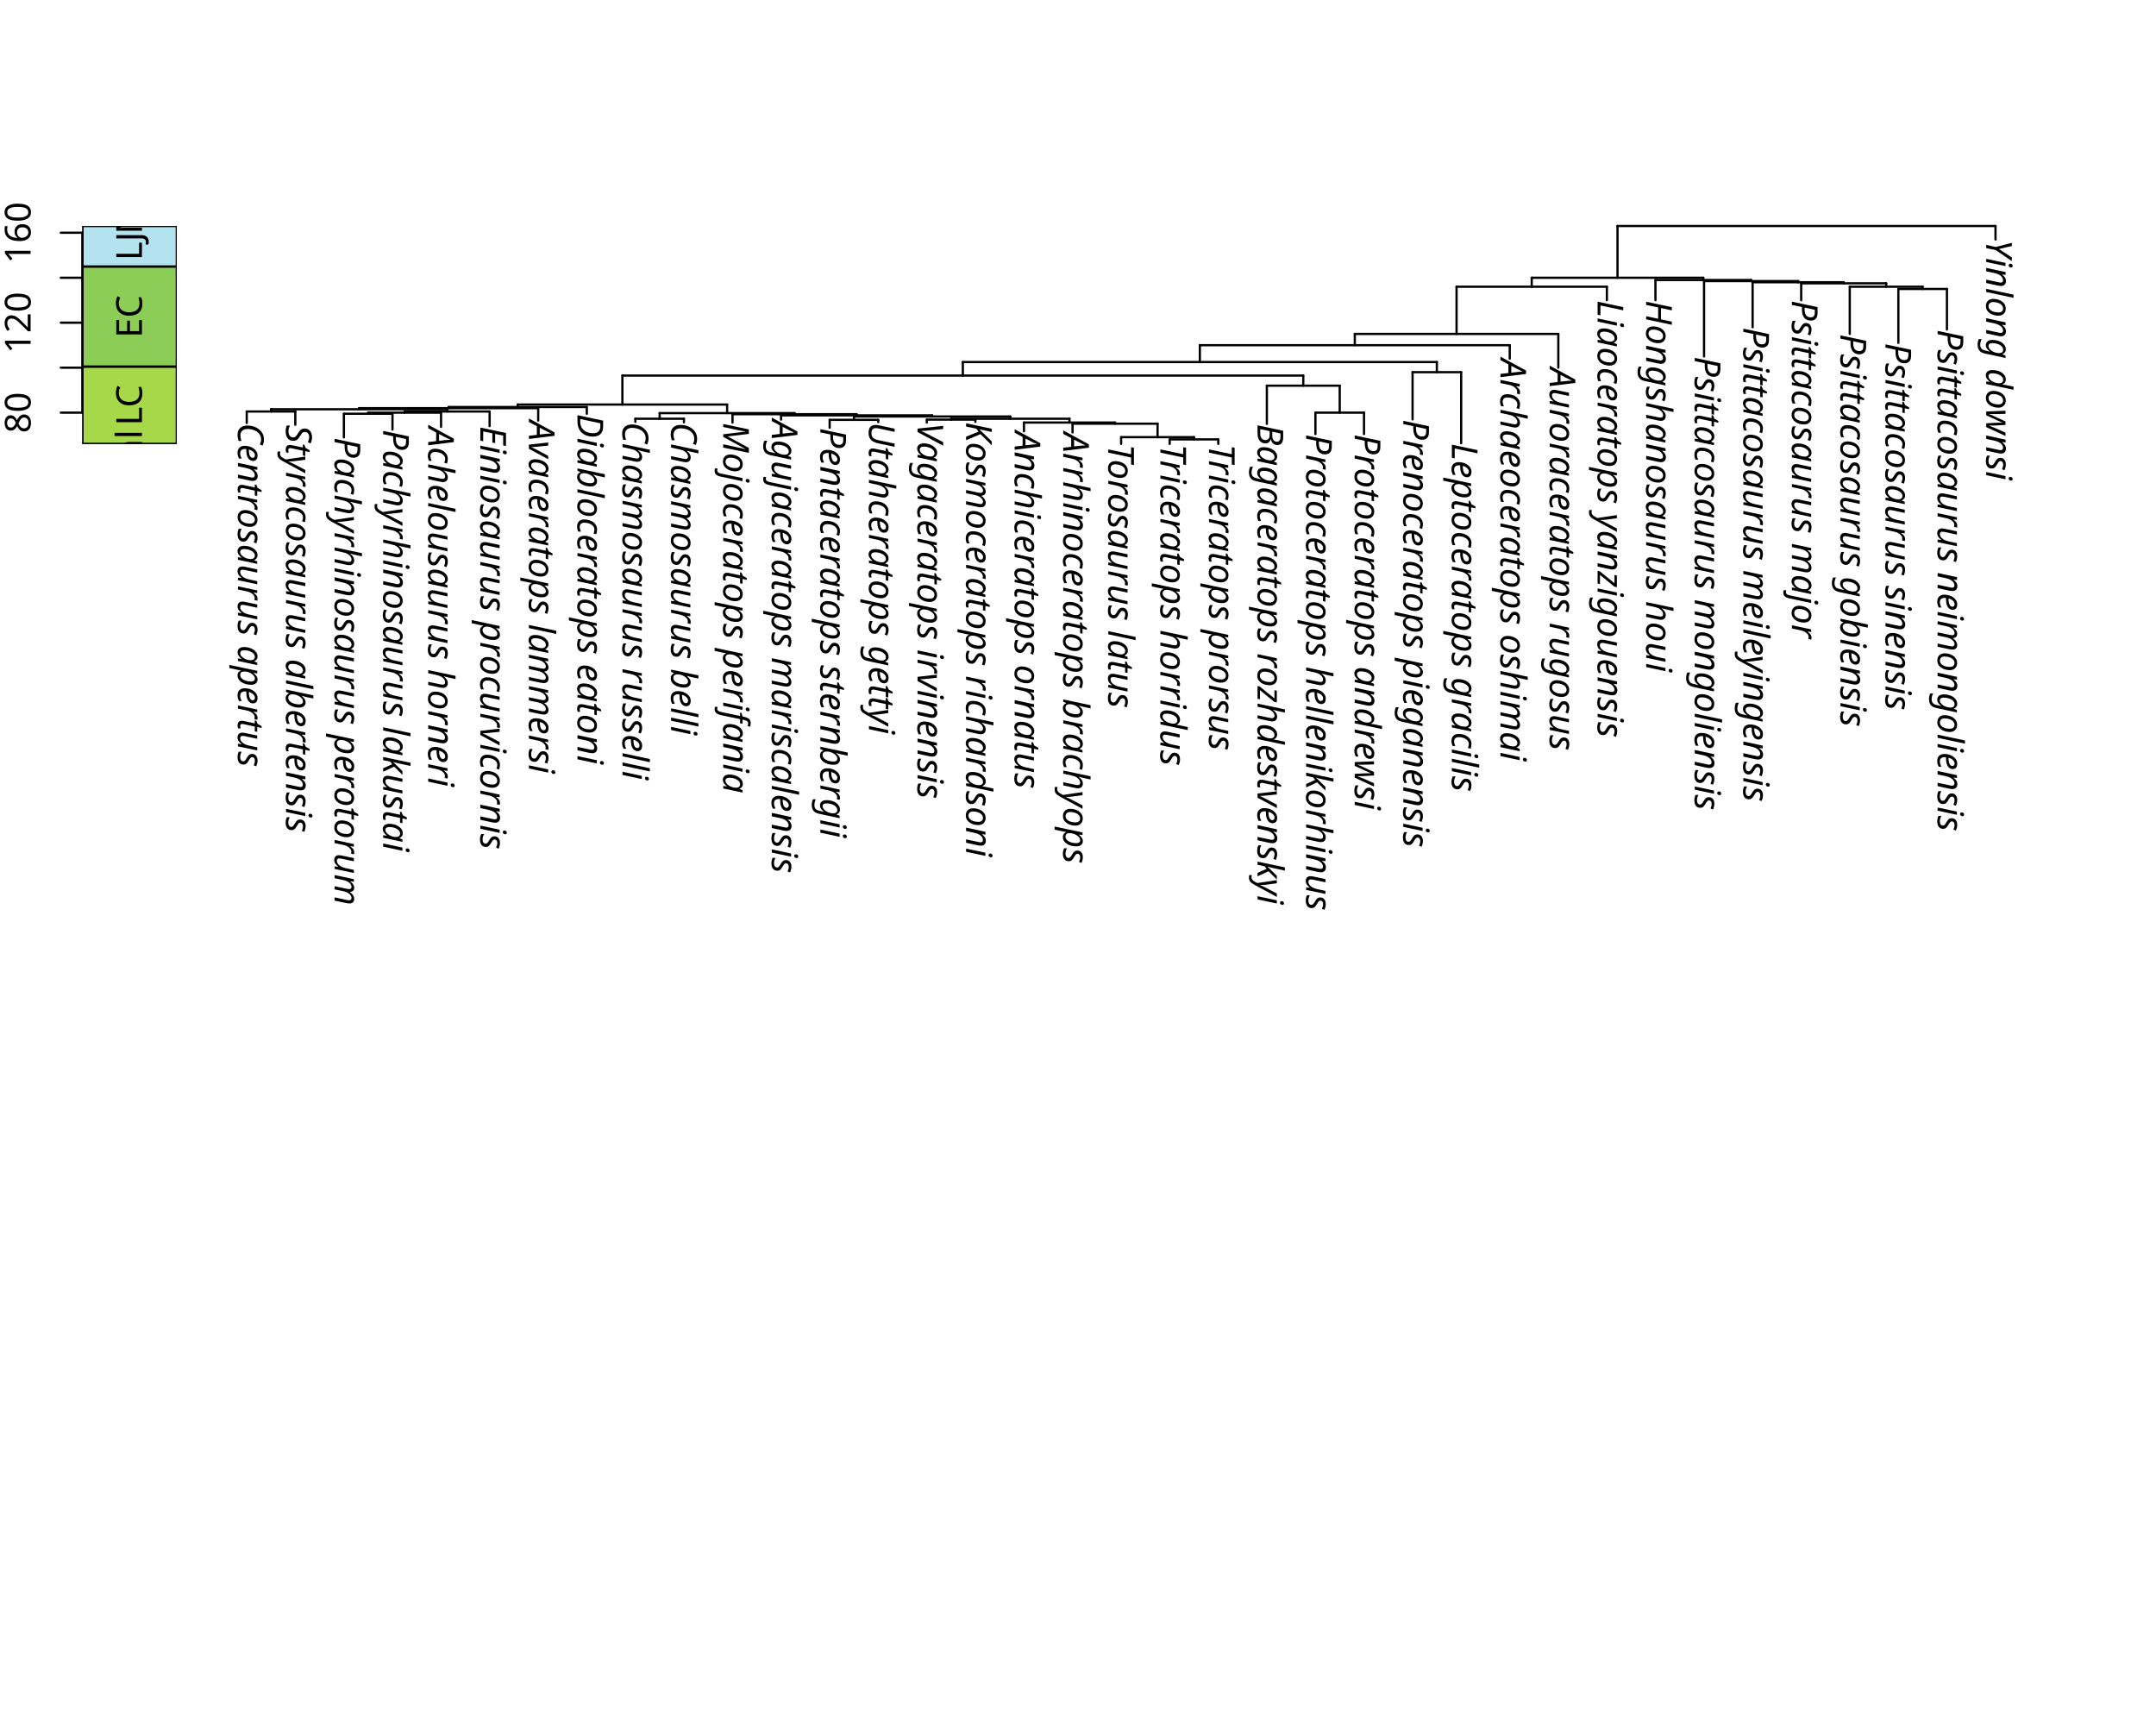
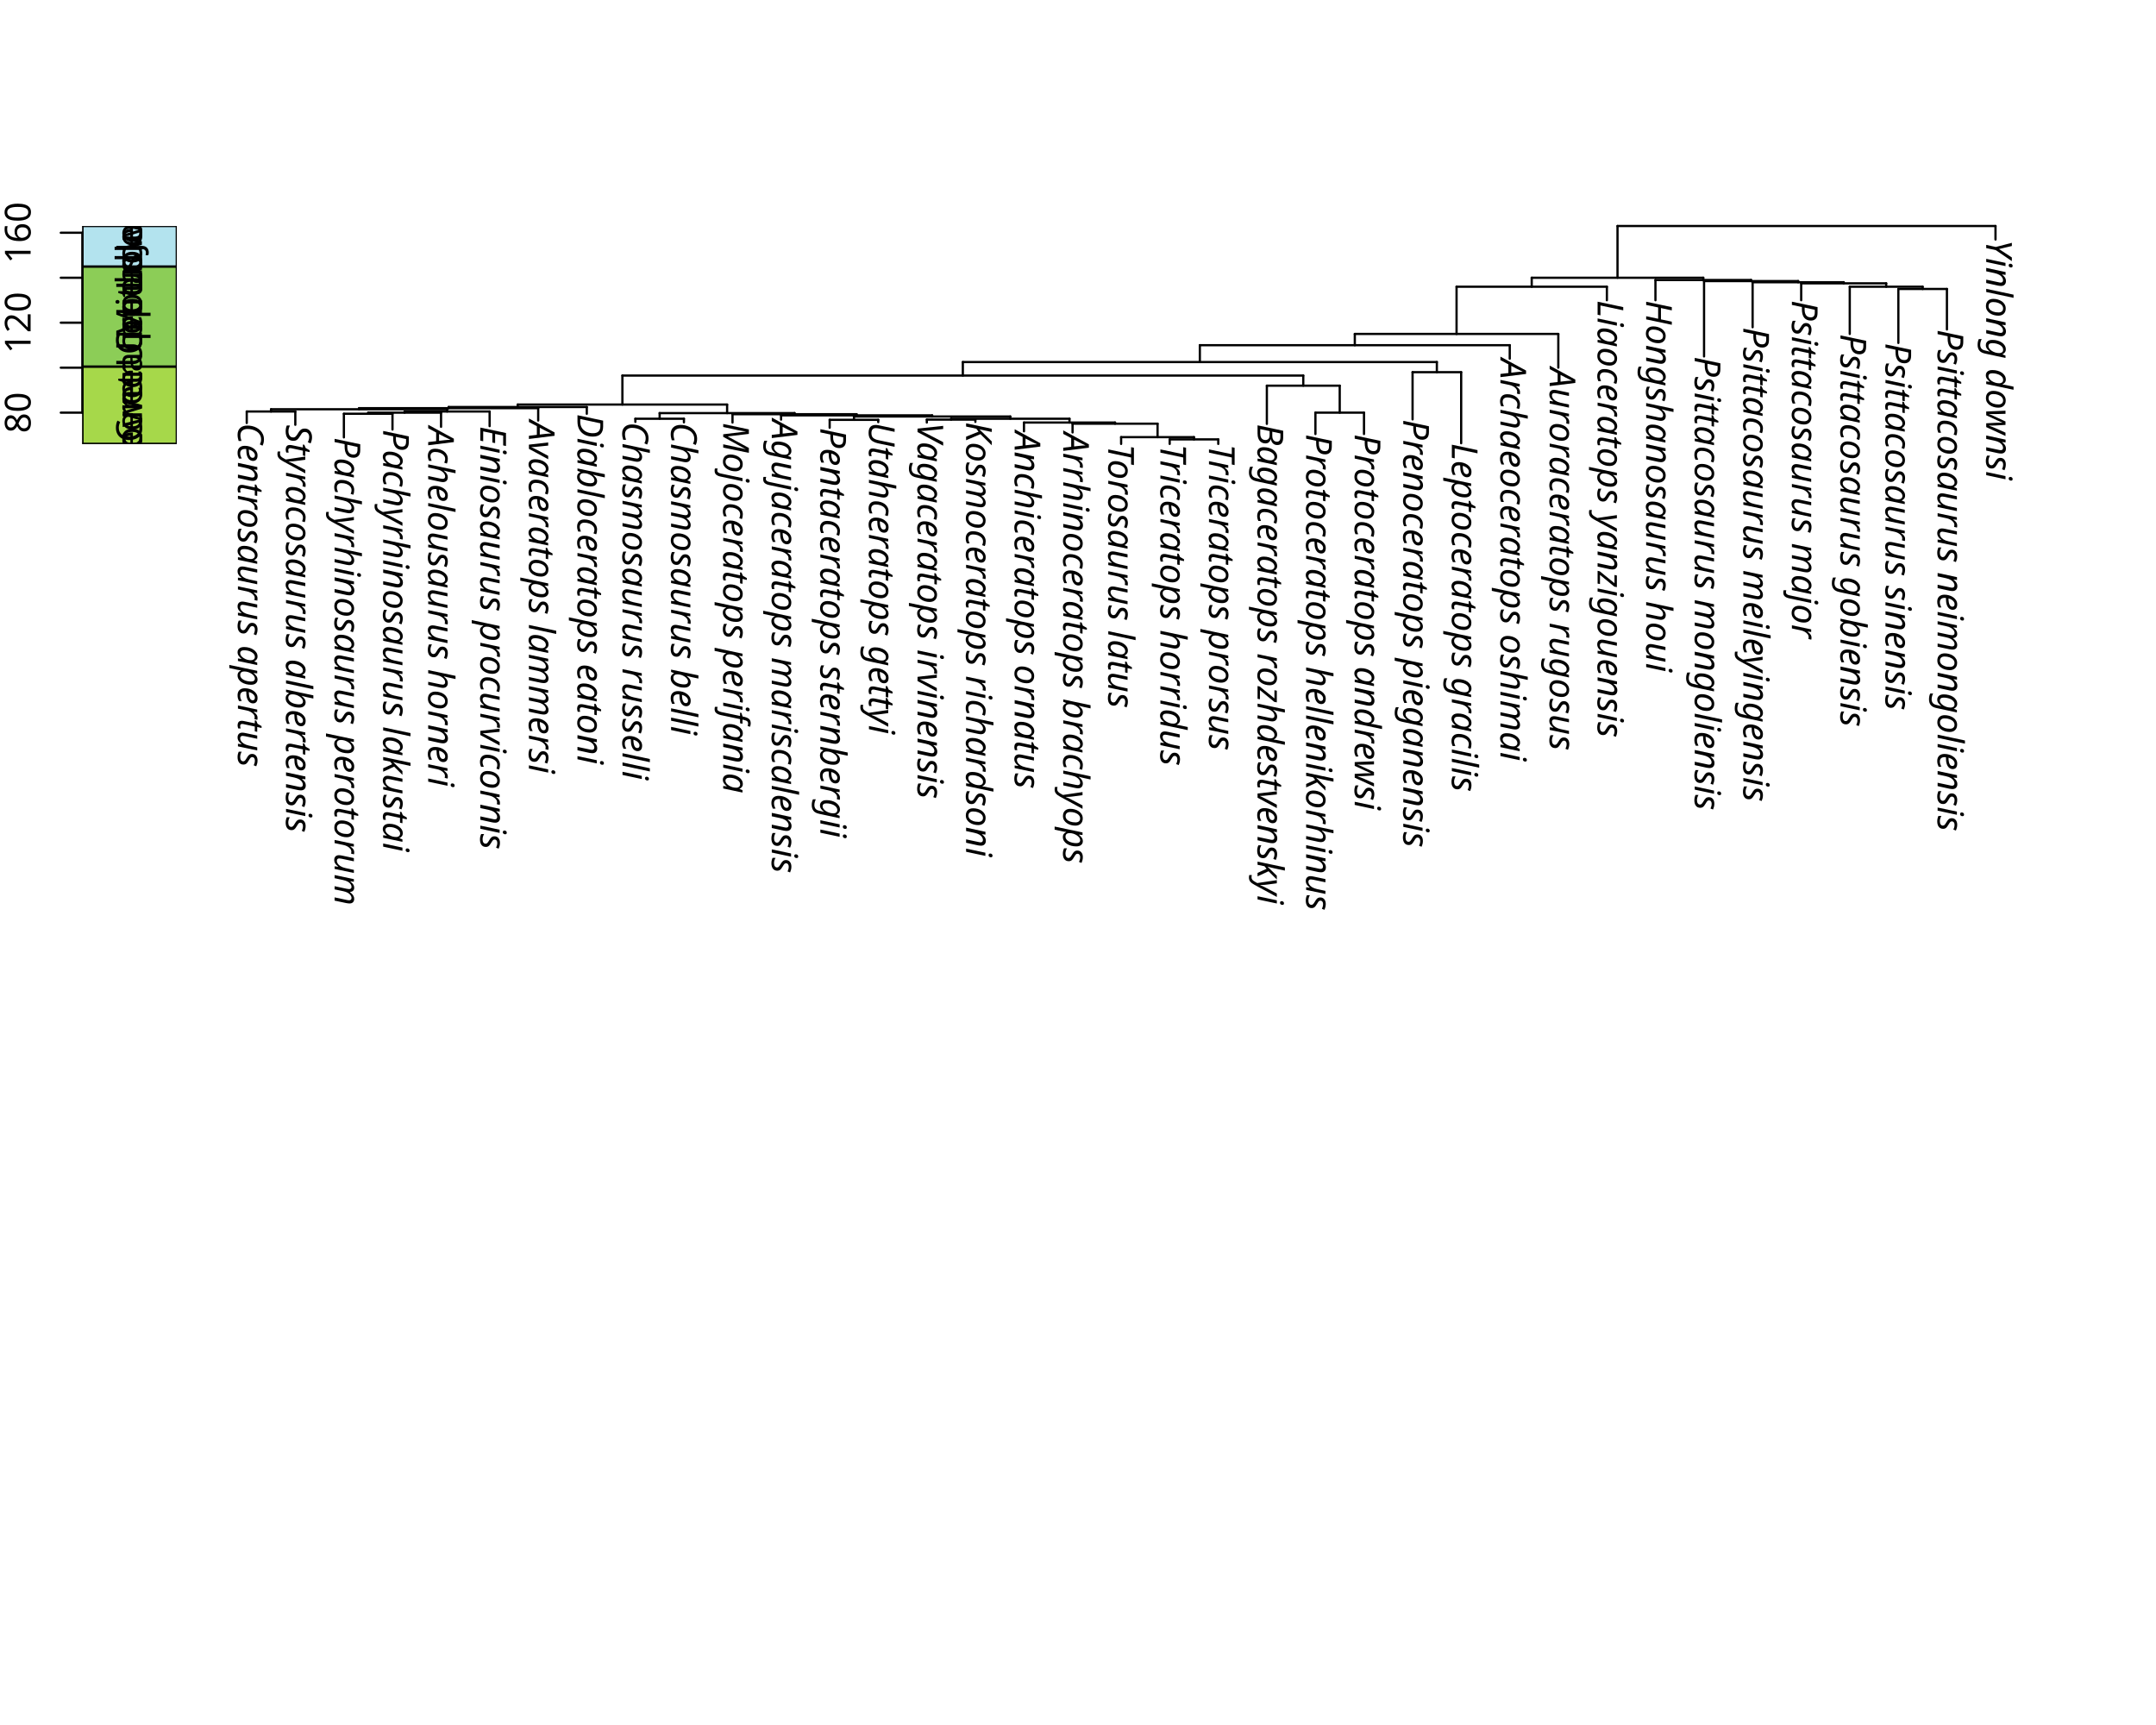
<svg xmlns="http://www.w3.org/2000/svg" class="svglite" data-engine-version="2.0" width="720.00pt" height="576.00pt" viewBox="0 0 720.00 576.00">
  <defs>
    <style type="text/css">
    .svglite line, .svglite polyline, .svglite polygon, .svglite path, .svglite rect, .svglite circle {
      fill: none;
      stroke: #000000;
      stroke-linecap: round;
      stroke-linejoin: round;
      stroke-miterlimit: 10.00;
    }
  </style>
  </defs>
  <rect width="100%" height="100%" style="stroke: none; fill: #FFFFFF;" />
  <defs>
    <clipPath id="cpMC4wMHw3MjAuMDB8MC4wMHw1NzYuMDA=">
      <rect x="0.00" y="0.00" width="720.00" height="576.00" />
    </clipPath>
  </defs>
  <g clip-path="url(#cpMC4wMHw3MjAuMDB8MC4wMHw1NzYuMDA=)">
</g>
  <defs>
    <clipPath id="cpNTkuMDR8Njg5Ljc2fDU5LjA0fDUwMi41Ng==">
      <rect x="59.04" y="59.04" width="630.72" height="443.52" />
    </clipPath>
  </defs>
  <g clip-path="url(#cpNTkuMDR8Njg5Ljc2fDU5LjA0fDUwMi41Ng==)">
    <line x1="540.17" y1="75.47" x2="540.17" y2="92.74" style="stroke-width: 0.75;" />
    <line x1="511.52" y1="92.74" x2="511.52" y2="95.74" style="stroke-width: 0.75;" />
    <line x1="486.42" y1="95.74" x2="486.42" y2="111.51" style="stroke-width: 0.75;" />
    <line x1="452.44" y1="111.51" x2="452.44" y2="115.26" style="stroke-width: 0.75;" />
    <line x1="400.69" y1="115.26" x2="400.69" y2="120.89" style="stroke-width: 0.75;" />
    <line x1="321.54" y1="120.89" x2="321.54" y2="125.40" style="stroke-width: 0.75;" />
    <line x1="207.85" y1="125.40" x2="207.85" y2="135.09" style="stroke-width: 0.75;" />
    <line x1="172.89" y1="135.09" x2="172.89" y2="135.91" style="stroke-width: 0.75;" />
    <line x1="149.82" y1="135.91" x2="149.82" y2="136.29" style="stroke-width: 0.75;" />
    <line x1="119.91" y1="136.29" x2="119.91" y2="136.66" style="stroke-width: 0.75;" />
    <line x1="90.51" y1="136.66" x2="90.51" y2="137.41" style="stroke-width: 0.75;" />
    <line x1="82.40" y1="137.41" x2="82.40" y2="141.24" style="stroke-width: 0.75;" />
    <line x1="98.62" y1="137.41" x2="98.62" y2="141.84" style="stroke-width: 0.75;" />
    <line x1="149.32" y1="136.66" x2="149.32" y2="137.41" style="stroke-width: 0.75;" />
    <line x1="135.12" y1="137.41" x2="135.12" y2="137.79" style="stroke-width: 0.75;" />
    <line x1="122.96" y1="137.79" x2="122.96" y2="138.16" style="stroke-width: 0.75;" />
    <line x1="114.84" y1="138.16" x2="114.84" y2="146.05" style="stroke-width: 0.75;" />
    <line x1="131.07" y1="138.16" x2="131.07" y2="143.42" style="stroke-width: 0.75;" />
    <line x1="147.29" y1="137.79" x2="147.29" y2="142.52" style="stroke-width: 0.75;" />
    <line x1="163.51" y1="137.41" x2="163.51" y2="142.29" style="stroke-width: 0.75;" />
    <line x1="179.73" y1="136.29" x2="179.73" y2="140.42" style="stroke-width: 0.75;" />
    <line x1="195.96" y1="135.91" x2="195.96" y2="138.16" style="stroke-width: 0.75;" />
    <line x1="242.82" y1="135.09" x2="242.82" y2="137.94" style="stroke-width: 0.75;" />
    <line x1="220.29" y1="137.94" x2="220.29" y2="139.82" style="stroke-width: 0.75;" />
    <line x1="212.18" y1="139.82" x2="212.18" y2="140.87" style="stroke-width: 0.75;" />
    <line x1="228.40" y1="139.82" x2="228.40" y2="141.02" style="stroke-width: 0.75;" />
    <line x1="265.34" y1="137.94" x2="265.34" y2="138.31" style="stroke-width: 0.75;" />
    <line x1="244.62" y1="138.31" x2="244.62" y2="141.09" style="stroke-width: 0.75;" />
    <line x1="286.06" y1="138.31" x2="286.06" y2="138.69" style="stroke-width: 0.75;" />
    <line x1="260.84" y1="138.69" x2="260.84" y2="140.12" style="stroke-width: 0.75;" />
    <line x1="311.29" y1="138.69" x2="311.29" y2="139.07" style="stroke-width: 0.75;" />
    <line x1="285.18" y1="139.07" x2="285.18" y2="140.19" style="stroke-width: 0.75;" />
    <line x1="277.07" y1="140.19" x2="277.07" y2="142.82" style="stroke-width: 0.75;" />
    <line x1="293.29" y1="140.19" x2="293.29" y2="140.94" style="stroke-width: 0.75;" />
    <line x1="337.39" y1="139.07" x2="337.39" y2="139.82" style="stroke-width: 0.75;" />
    <line x1="317.62" y1="139.82" x2="317.62" y2="140.12" style="stroke-width: 0.75;" />
    <line x1="309.51" y1="140.12" x2="309.51" y2="141.09" style="stroke-width: 0.75;" />
    <line x1="325.73" y1="140.12" x2="325.73" y2="140.87" style="stroke-width: 0.75;" />
    <line x1="357.16" y1="139.82" x2="357.16" y2="141.09" style="stroke-width: 0.75;" />
    <line x1="341.96" y1="141.09" x2="341.96" y2="144.02" style="stroke-width: 0.75;" />
    <line x1="372.37" y1="141.09" x2="372.37" y2="141.47" style="stroke-width: 0.75;" />
    <line x1="358.18" y1="141.47" x2="358.18" y2="144.40" style="stroke-width: 0.75;" />
    <line x1="386.57" y1="141.47" x2="386.57" y2="145.97" style="stroke-width: 0.75;" />
    <line x1="374.40" y1="145.97" x2="374.40" y2="148.23" style="stroke-width: 0.75;" />
    <line x1="398.73" y1="145.97" x2="398.73" y2="146.72" style="stroke-width: 0.75;" />
    <line x1="390.62" y1="146.72" x2="390.62" y2="148.23" style="stroke-width: 0.75;" />
    <line x1="406.84" y1="146.72" x2="406.84" y2="148.23" style="stroke-width: 0.75;" />
    <line x1="435.23" y1="125.40" x2="435.23" y2="128.78" style="stroke-width: 0.75;" />
    <line x1="423.07" y1="128.78" x2="423.07" y2="141.54" style="stroke-width: 0.75;" />
    <line x1="447.40" y1="128.78" x2="447.40" y2="137.79" style="stroke-width: 0.75;" />
    <line x1="439.29" y1="137.79" x2="439.29" y2="144.92" style="stroke-width: 0.75;" />
    <line x1="455.51" y1="137.79" x2="455.51" y2="144.92" style="stroke-width: 0.75;" />
    <line x1="479.84" y1="120.89" x2="479.84" y2="124.27" style="stroke-width: 0.75;" />
    <line x1="471.73" y1="124.27" x2="471.73" y2="140.04" style="stroke-width: 0.75;" />
    <line x1="487.96" y1="124.27" x2="487.96" y2="148.00" style="stroke-width: 0.75;" />
    <line x1="504.18" y1="115.26" x2="504.18" y2="119.77" style="stroke-width: 0.75;" />
    <line x1="520.40" y1="111.51" x2="520.40" y2="122.77" style="stroke-width: 0.75;" />
    <line x1="536.62" y1="95.74" x2="536.62" y2="100.25" style="stroke-width: 0.75;" />
    <line x1="568.81" y1="92.74" x2="568.81" y2="93.49" style="stroke-width: 0.75;" />
    <line x1="552.84" y1="93.49" x2="552.84" y2="100.25" style="stroke-width: 0.75;" />
    <line x1="584.78" y1="93.49" x2="584.78" y2="93.86" style="stroke-width: 0.75;" />
    <line x1="569.07" y1="93.86" x2="569.07" y2="119.02" style="stroke-width: 0.75;" />
    <line x1="600.50" y1="93.86" x2="600.50" y2="94.24" style="stroke-width: 0.75;" />
    <line x1="585.29" y1="94.24" x2="585.29" y2="109.26" style="stroke-width: 0.75;" />
    <line x1="615.71" y1="94.24" x2="615.71" y2="94.61" style="stroke-width: 0.75;" />
    <line x1="601.51" y1="94.61" x2="601.51" y2="100.25" style="stroke-width: 0.75;" />
    <line x1="629.90" y1="94.61" x2="629.90" y2="95.74" style="stroke-width: 0.75;" />
    <line x1="617.73" y1="95.74" x2="617.73" y2="111.51" style="stroke-width: 0.75;" />
    <line x1="642.07" y1="95.74" x2="642.07" y2="96.49" style="stroke-width: 0.75;" />
    <line x1="633.96" y1="96.49" x2="633.96" y2="114.51" style="stroke-width: 0.75;" />
    <line x1="650.18" y1="96.49" x2="650.18" y2="110.01" style="stroke-width: 0.75;" />
    <line x1="666.40" y1="75.47" x2="666.40" y2="79.97" style="stroke-width: 0.75;" />
    <line x1="540.17" y1="75.47" x2="666.40" y2="75.47" style="stroke-width: 0.75;" />
    <line x1="511.52" y1="92.74" x2="568.81" y2="92.74" style="stroke-width: 0.75;" />
    <line x1="486.42" y1="95.74" x2="536.62" y2="95.74" style="stroke-width: 0.75;" />
    <line x1="452.44" y1="111.51" x2="520.40" y2="111.51" style="stroke-width: 0.75;" />
    <line x1="400.69" y1="115.26" x2="504.18" y2="115.26" style="stroke-width: 0.75;" />
    <line x1="321.54" y1="120.89" x2="479.84" y2="120.89" style="stroke-width: 0.75;" />
    <line x1="207.85" y1="125.40" x2="435.23" y2="125.40" style="stroke-width: 0.75;" />
    <line x1="172.89" y1="135.09" x2="242.82" y2="135.09" style="stroke-width: 0.75;" />
    <line x1="149.82" y1="135.91" x2="195.96" y2="135.91" style="stroke-width: 0.75;" />
    <line x1="119.91" y1="136.29" x2="179.73" y2="136.29" style="stroke-width: 0.75;" />
    <line x1="90.51" y1="136.66" x2="149.32" y2="136.66" style="stroke-width: 0.75;" />
    <line x1="82.40" y1="137.41" x2="98.62" y2="137.41" style="stroke-width: 0.75;" />
    <line x1="135.12" y1="137.41" x2="163.51" y2="137.41" style="stroke-width: 0.75;" />
    <line x1="122.96" y1="137.79" x2="147.29" y2="137.79" style="stroke-width: 0.75;" />
    <line x1="114.84" y1="138.16" x2="131.07" y2="138.16" style="stroke-width: 0.75;" />
    <line x1="220.29" y1="137.94" x2="265.34" y2="137.94" style="stroke-width: 0.75;" />
    <line x1="212.18" y1="139.82" x2="228.40" y2="139.82" style="stroke-width: 0.75;" />
    <line x1="244.62" y1="138.31" x2="286.06" y2="138.31" style="stroke-width: 0.75;" />
    <line x1="260.84" y1="138.69" x2="311.29" y2="138.69" style="stroke-width: 0.75;" />
    <line x1="285.18" y1="139.07" x2="337.39" y2="139.07" style="stroke-width: 0.75;" />
    <line x1="277.07" y1="140.19" x2="293.29" y2="140.19" style="stroke-width: 0.75;" />
    <line x1="317.62" y1="139.82" x2="357.16" y2="139.82" style="stroke-width: 0.75;" />
    <line x1="309.51" y1="140.12" x2="325.73" y2="140.12" style="stroke-width: 0.75;" />
    <line x1="341.96" y1="141.09" x2="372.37" y2="141.09" style="stroke-width: 0.75;" />
    <line x1="358.18" y1="141.47" x2="386.57" y2="141.47" style="stroke-width: 0.75;" />
    <line x1="374.40" y1="145.97" x2="398.73" y2="145.97" style="stroke-width: 0.75;" />
    <line x1="390.62" y1="146.72" x2="406.84" y2="146.72" style="stroke-width: 0.75;" />
    <line x1="423.07" y1="128.78" x2="447.40" y2="128.78" style="stroke-width: 0.75;" />
    <line x1="439.29" y1="137.79" x2="455.51" y2="137.79" style="stroke-width: 0.75;" />
    <line x1="471.73" y1="124.27" x2="487.96" y2="124.27" style="stroke-width: 0.75;" />
    <line x1="552.84" y1="93.49" x2="584.78" y2="93.49" style="stroke-width: 0.75;" />
    <line x1="569.07" y1="93.86" x2="600.50" y2="93.86" style="stroke-width: 0.75;" />
    <line x1="585.29" y1="94.24" x2="615.71" y2="94.24" style="stroke-width: 0.75;" />
    <line x1="601.51" y1="94.61" x2="629.90" y2="94.61" style="stroke-width: 0.75;" />
    <line x1="617.73" y1="95.74" x2="642.07" y2="95.74" style="stroke-width: 0.75;" />
    <line x1="633.96" y1="96.49" x2="650.18" y2="96.49" style="stroke-width: 0.75;" />
    <text transform="translate(79.46,141.24) rotate(-270)" style="font-size: 12.00px; font-style: italic; font-family: sans;" textLength="115.42px" lengthAdjust="spacingAndGlyphs">Centrosaurus apertus</text>
    <text transform="translate(95.52,141.84) rotate(-270)" style="font-size: 12.00px; font-style: italic; font-family: sans;" textLength="138.10px" lengthAdjust="spacingAndGlyphs">Styracosaurus albertensis</text>
    <text transform="translate(111.74,146.05) rotate(-270)" style="font-size: 12.00px; font-style: italic; font-family: sans;" textLength="154.11px" lengthAdjust="spacingAndGlyphs">Pachyrhinosaurus perotorum</text>
    <text transform="translate(127.96,143.42) rotate(-270)" style="font-size: 12.00px; font-style: italic; font-family: sans;" textLength="140.10px" lengthAdjust="spacingAndGlyphs">Pachyrhinosaurus lakustai</text>
    <text transform="translate(143.00,142.52) rotate(-270)" style="font-size: 12.00px; font-style: italic; font-family: sans;" textLength="120.09px" lengthAdjust="spacingAndGlyphs">Achelousaurus horneri</text>
    <text transform="translate(160.41,142.29) rotate(-270)" style="font-size: 12.00px; font-style: italic; font-family: sans;" textLength="140.75px" lengthAdjust="spacingAndGlyphs">Einiosaurus procurvicornis</text>
    <text transform="translate(176.63,140.42) rotate(-270)" style="font-size: 12.00px; font-style: italic; font-family: sans;" textLength="118.74px" lengthAdjust="spacingAndGlyphs">Avaceratops lammersi</text>
    <text transform="translate(192.85,138.16) rotate(-270)" style="font-size: 12.00px; font-style: italic; font-family: sans;" textLength="116.09px" lengthAdjust="spacingAndGlyphs">Diabloceratops eatoni</text>
    <text transform="translate(207.89,140.87) rotate(-270)" style="font-size: 12.00px; font-style: italic; font-family: sans;" textLength="121.41px" lengthAdjust="spacingAndGlyphs">Chasmosaurus russelli</text>
    <text transform="translate(224.11,141.02) rotate(-270)" style="font-size: 12.00px; font-style: italic; font-family: sans;" textLength="105.40px" lengthAdjust="spacingAndGlyphs">Chasmosaurus belli</text>
    <text transform="translate(241.52,141.09) rotate(-270)" style="font-size: 12.00px; font-style: italic; font-family: sans;" textLength="121.41px" lengthAdjust="spacingAndGlyphs">Mojoceratops perifania</text>
    <text transform="translate(257.74,140.12) rotate(-270)" style="font-size: 12.00px; font-style: italic; font-family: sans;" textLength="152.77px" lengthAdjust="spacingAndGlyphs">Agujaceratops mariscalensis</text>
    <text transform="translate(273.96,142.82) rotate(-270)" style="font-size: 12.00px; font-style: italic; font-family: sans;" textLength="136.76px" lengthAdjust="spacingAndGlyphs">Pentaceratops sternbergii</text>
    <text transform="translate(290.19,140.94) rotate(-270)" style="font-size: 12.00px; font-style: italic; font-family: sans;" textLength="103.41px" lengthAdjust="spacingAndGlyphs">Utahceratops gettyi</text>
    <text transform="translate(306.41,141.09) rotate(-270)" style="font-size: 12.00px; font-style: italic; font-family: sans;" textLength="127.43px" lengthAdjust="spacingAndGlyphs">Vagaceratops irvinensis</text>
    <text transform="translate(322.63,140.87) rotate(-270)" style="font-size: 12.00px; font-style: italic; font-family: sans;" textLength="145.43px" lengthAdjust="spacingAndGlyphs">Kosmoceratops richardsoni</text>
    <text transform="translate(338.85,144.02) rotate(-270)" style="font-size: 12.00px; font-style: italic; font-family: sans;" textLength="119.43px" lengthAdjust="spacingAndGlyphs">Anchiceratops ornatus</text>
    <text transform="translate(355.07,144.40) rotate(-270)" style="font-size: 12.00px; font-style: italic; font-family: sans;" textLength="143.44px" lengthAdjust="spacingAndGlyphs">Arrhinoceratops brachyops</text>
    <text transform="translate(370.11,148.23) rotate(-270)" style="font-size: 12.00px; font-style: italic; font-family: sans;" textLength="89.39px" lengthAdjust="spacingAndGlyphs">Torosaurus latus</text>
    <text transform="translate(387.52,148.23) rotate(-270)" style="font-size: 12.00px; font-style: italic; font-family: sans;" textLength="106.72px" lengthAdjust="spacingAndGlyphs">Triceratops horridus</text>
    <text transform="translate(403.74,148.23) rotate(-270)" style="font-size: 12.00px; font-style: italic; font-family: sans;" textLength="103.38px" lengthAdjust="spacingAndGlyphs">Triceratops prorsus</text>
    <text transform="translate(419.96,141.54) rotate(-270)" style="font-size: 12.00px; font-style: italic; font-family: sans;" textLength="163.47px" lengthAdjust="spacingAndGlyphs">Bagaceratops rozhdestvenskyi</text>
    <text transform="translate(436.19,144.92) rotate(-270)" style="font-size: 12.00px; font-style: italic; font-family: sans;" textLength="158.11px" lengthAdjust="spacingAndGlyphs">Protoceratops hellenikorhinus</text>
    <text transform="translate(452.41,144.92) rotate(-270)" style="font-size: 12.00px; font-style: italic; font-family: sans;" textLength="126.09px" lengthAdjust="spacingAndGlyphs">Protoceratops andrewsi</text>
    <text transform="translate(468.63,140.04) rotate(-270)" style="font-size: 12.00px; font-style: italic; font-family: sans;" textLength="145.45px" lengthAdjust="spacingAndGlyphs">Prenoceratops pieganensis</text>
    <text transform="translate(484.85,148.00) rotate(-270)" style="font-size: 12.00px; font-style: italic; font-family: sans;" textLength="116.75px" lengthAdjust="spacingAndGlyphs">Leptoceratops gracilis</text>
    <text transform="translate(501.07,119.77) rotate(-270)" style="font-size: 12.00px; font-style: italic; font-family: sans;" textLength="135.43px" lengthAdjust="spacingAndGlyphs">Archaeoceratops oshimai</text>
    <text transform="translate(517.52,122.77) rotate(-270)" style="font-size: 12.00px; font-style: italic; font-family: sans;" textLength="128.10px" lengthAdjust="spacingAndGlyphs">Auroraceratops rugosus</text>
    <text transform="translate(533.52,100.25) rotate(-270)" style="font-size: 12.00px; font-style: italic; font-family: sans;" textLength="148.13px" lengthAdjust="spacingAndGlyphs">Liaoceratops yanzigouensis</text>
    <text transform="translate(549.74,100.25) rotate(-270)" style="font-size: 12.00px; font-style: italic; font-family: sans;" textLength="123.44px" lengthAdjust="spacingAndGlyphs">Hongshanosaurus houi</text>
    <text transform="translate(565.96,119.02) rotate(-270)" style="font-size: 12.00px; font-style: italic; font-family: sans;" textLength="152.11px" lengthAdjust="spacingAndGlyphs">Psittacosaurus mongoliensis</text>
    <text transform="translate(582.19,109.26) rotate(-270)" style="font-size: 12.00px; font-style: italic; font-family: sans;" textLength="160.78px" lengthAdjust="spacingAndGlyphs">Psittacosaurus meileyingensis</text>
    <text transform="translate(598.41,100.25) rotate(-270)" style="font-size: 12.00px; font-style: italic; font-family: sans;" textLength="112.07px" lengthAdjust="spacingAndGlyphs">Psittacosaurus major</text>
    <text transform="translate(614.63,111.51) rotate(-270)" style="font-size: 12.00px; font-style: italic; font-family: sans;" textLength="132.77px" lengthAdjust="spacingAndGlyphs">Psittacosaurus gobiensis</text>
    <text transform="translate(629.66,114.51) rotate(-270)" style="font-size: 12.00px; font-style: italic; font-family: sans;" textLength="125.42px" lengthAdjust="spacingAndGlyphs">Psittacosaurus sinensis</text>
    <text transform="translate(647.07,110.01) rotate(-270)" style="font-size: 12.00px; font-style: italic; font-family: sans;" textLength="168.12px" lengthAdjust="spacingAndGlyphs">Psittacosaurus neimongoliensis</text>
    <text transform="translate(663.30,79.97) rotate(-270)" style="font-size: 12.00px; font-style: italic; font-family: sans;" textLength="80.73px" lengthAdjust="spacingAndGlyphs">Yinlong downsi</text>
  </g>
  <defs>
    <clipPath id="cpMjcuNTB8NTkuMDR8NzUuNDd8MTQ4LjIz">
      <rect x="27.50" y="75.47" width="31.54" height="72.76" />
    </clipPath>
  </defs>
  <g clip-path="url(#cpMjcuNTB8NTkuMDR8NzUuNDd8MTQ4LjIz)">
    <rect x="27.50" y="75.47" width="31.54" height="72.76" style="stroke-width: 0.75; stroke: none; fill: #E5E5E5;" />
    <line x1="59.04" y1="148.23" x2="59.04" y2="75.47" style="stroke-width: 0.75;" />
-     <rect x="27.50" y="197.85" width="31.54" height="0.009" style="stroke-width: 0.75; fill: #FEF2E0;" />
-     <rect x="27.50" y="195.92" width="31.54" height="1.93" style="stroke-width: 0.75; fill: #FFF2AE;" />
+     <rect x="27.50" y="197.85" width="31.54" height="0.009" style="stroke-width: 0.75; fill: #FEEBD2;" />
+     <rect x="27.50" y="195.92" width="31.54" height="1.93" style="stroke-width: 0.75; fill: #FFEFAF;" />
    <rect x="27.50" y="193.86" width="31.54" height="2.07" style="stroke-width: 0.75; fill: #FFFF99;" />
    <rect x="27.50" y="180.57" width="31.54" height="13.29" style="stroke-width: 0.75; fill: #FFFF00;" />
-     <rect x="27.50" y="172.40" width="31.54" height="8.16" style="stroke-width: 0.75; fill: #FDC07A;" />
+     <rect x="27.50" y="172.40" width="31.54" height="8.16" style="stroke-width: 0.75; fill: #FEC07A;" />
    <rect x="27.50" y="155.81" width="31.54" height="16.59" style="stroke-width: 0.75; fill: #FDB46C;" />
    <rect x="27.50" y="148.30" width="31.54" height="7.51" style="stroke-width: 0.75; fill: #FDA75F;" />
    <rect x="27.50" y="122.40" width="31.54" height="25.91" style="stroke-width: 0.75; fill: #A6D84A;" />
    <rect x="27.50" y="88.98" width="31.54" height="33.41" style="stroke-width: 0.75; fill: #8CCD57;" />
    <rect x="27.50" y="75.09" width="31.54" height="13.89" style="stroke-width: 0.75; fill: #B3E3EE;" />
    <rect x="27.50" y="67.13" width="31.54" height="7.96" style="stroke-width: 0.75; fill: #80CFD8;" />
    <rect x="27.50" y="46.71" width="31.54" height="20.42" style="stroke-width: 0.75; fill: #42AED0;" />
    <rect x="27.50" y="19.90" width="31.54" height="26.81" style="stroke-width: 0.75; fill: #BD8CC3;" />
    <rect x="27.50" y="12.24" width="31.54" height="7.66" style="stroke-width: 0.75; fill: #B168B1;" />
    <rect x="27.50" y="8.71" width="31.54" height="3.53" style="stroke-width: 0.75; fill: #983999;" />
-     <rect x="27.50" y="3.00" width="31.54" height="5.71" style="stroke-width: 0.75; fill: #FBA794;" />
-     <rect x="27.50" y="-7.14" width="31.54" height="10.14" style="stroke-width: 0.75; fill: #FB745C;" />
-     <rect x="27.50" y="-26.58" width="31.54" height="19.44" style="stroke-width: 0.75; fill: #EF5845;" />
-     <rect x="27.50" y="-44.82" width="31.54" height="18.25" style="stroke-width: 0.75; fill: #99C2B5;" />
-     <rect x="27.50" y="-71.63" width="31.54" height="26.81" style="stroke-width: 0.75; fill: #678F66;" />
+     <rect x="27.50" y="3.31" width="31.54" height="5.40" style="stroke-width: 0.75; fill: #FBA794;" />
+     <rect x="27.50" y="-7.09" width="31.54" height="10.40" style="stroke-width: 0.75; fill: #FB745C;" />
+     <rect x="27.50" y="-26.58" width="31.54" height="19.49" style="stroke-width: 0.75; fill: #EF5845;" />
+     <rect x="27.50" y="-32.66" width="31.54" height="6.08" style="stroke-width: 0.75; fill: #BFD0BA;" />
+     <rect x="27.50" y="-38.82" width="31.54" height="6.16" style="stroke-width: 0.75; fill: #A6C7B7;" />
+     <rect x="27.50" y="-44.82" width="31.54" height="6.01" style="stroke-width: 0.75; fill: #8CBEB4;" />
+     <rect x="27.50" y="-50.61" width="31.54" height="5.78" style="stroke-width: 0.75; fill: #B3BE6C;" />
+     <rect x="27.50" y="-62.47" width="31.54" height="11.86" style="stroke-width: 0.75; fill: #99B46C;" />
+     <rect x="27.50" y="-71.63" width="31.54" height="9.16" style="stroke-width: 0.75; fill: #80AB6C;" />
    <rect x="27.50" y="-89.50" width="31.54" height="17.87" style="stroke-width: 0.75; fill: #F1E19D;" />
    <rect x="27.50" y="-97.46" width="31.54" height="7.96" style="stroke-width: 0.75; fill: #F1C868;" />
    <rect x="27.50" y="-116.91" width="31.54" height="19.45" style="stroke-width: 0.75; fill: #E5AC4D;" />
    <rect x="27.50" y="-119.76" width="31.54" height="2.85" style="stroke-width: 0.75; fill: #E6F5E1;" />
    <rect x="27.50" y="-123.06" width="31.54" height="3.30" style="stroke-width: 0.75; fill: #BFE6CF;" />
    <rect x="27.50" y="-127.57" width="31.54" height="4.51" style="stroke-width: 0.75; fill: #B3E1C2;" />
    <rect x="27.50" y="-135.38" width="31.54" height="7.81" style="stroke-width: 0.75; fill: #99D7B3;" />
    <rect x="27.50" y="-146.34" width="31.54" height="10.96" style="stroke-width: 0.75; fill: #7FCA93;" />
    <rect x="27.50" y="-155.05" width="31.54" height="8.71" style="stroke-width: 0.75; fill: #4DB47E;" />
    <rect x="27.50" y="-166.62" width="31.54" height="11.56" style="stroke-width: 0.75; fill: #1A9D6F;" />
    <rect x="27.50" y="-175.33" width="31.54" height="8.71" style="stroke-width: 0.75; fill: #B3E095;" />
    <rect x="27.50" y="-184.34" width="31.54" height="9.01" style="stroke-width: 0.75; fill: #A6CF86;" />
    <rect x="27.50" y="-193.35" width="31.54" height="9.01" style="stroke-width: 0.75; fill: #99C078;" />
-     <rect x="27.50" y="-206.71" width="31.54" height="13.37" style="stroke-width: 0.75; fill: #8CB06C;" />
+     <rect x="27.50" y="-208.36" width="31.54" height="15.02" style="stroke-width: 0.75; fill: #8CB06C;" />
    <line x1="27.50" y1="148.23" x2="59.04" y2="148.23" style="stroke-width: 0.75;" />
    <line x1="27.50" y1="75.47" x2="59.04" y2="75.47" style="stroke-width: 0.75;" />
-     <text transform="translate(47.40,196.89) rotate(-90)" text-anchor="middle" style="font-size: 12.00px; font-family: sans;" textLength="17.34px" lengthAdjust="spacingAndGlyphs">Ple</text>
-     <text transform="translate(47.40,194.89) rotate(-90)" text-anchor="middle" style="font-size: 12.00px; font-family: sans;" textLength="13.33px" lengthAdjust="spacingAndGlyphs">Pli</text>
-     <text transform="translate(47.40,187.21) rotate(-90)" text-anchor="middle" style="font-size: 12.00px; font-family: sans;" textLength="19.34px" lengthAdjust="spacingAndGlyphs">Mio</text>
-     <text transform="translate(47.40,176.49) rotate(-90)" text-anchor="middle" style="font-size: 12.00px; font-family: sans;" textLength="12.00px" lengthAdjust="spacingAndGlyphs">Ol</text>
-     <text transform="translate(47.40,164.11) rotate(-90)" text-anchor="middle" style="font-size: 12.00px; font-family: sans;" textLength="14.68px" lengthAdjust="spacingAndGlyphs">Eo</text>
-     <text transform="translate(47.40,152.06) rotate(-90)" text-anchor="middle" style="font-size: 12.00px; font-family: sans;" textLength="17.34px" lengthAdjust="spacingAndGlyphs">Pal</text>
-     <text transform="translate(47.40,135.31) rotate(-90)" text-anchor="middle" style="font-size: 12.00px; font-family: sans;" textLength="15.34px" lengthAdjust="spacingAndGlyphs">LC</text>
-     <text transform="translate(47.40,105.69) rotate(-90)" text-anchor="middle" style="font-size: 12.00px; font-family: sans;" textLength="16.68px" lengthAdjust="spacingAndGlyphs">EC</text>
-     <text transform="translate(47.40,82.22) rotate(-90)" text-anchor="middle" style="font-size: 12.00px; font-family: sans;" textLength="12.68px" lengthAdjust="spacingAndGlyphs">LJ</text>
-     <text transform="translate(47.40,71.11) rotate(-90)" text-anchor="middle" style="font-size: 12.00px; font-family: sans;" textLength="16.01px" lengthAdjust="spacingAndGlyphs">MJ</text>
-     <text transform="translate(47.40,56.92) rotate(-90)" text-anchor="middle" style="font-size: 12.00px; font-family: sans;" textLength="14.01px" lengthAdjust="spacingAndGlyphs">EJ</text>
-     <text transform="translate(47.40,33.30) rotate(-90)" text-anchor="middle" style="font-size: 12.00px; font-family: sans;" textLength="14.00px" lengthAdjust="spacingAndGlyphs">LT</text>
-     <text transform="translate(47.40,16.07) rotate(-90)" text-anchor="middle" style="font-size: 12.00px; font-family: sans;" textLength="17.33px" lengthAdjust="spacingAndGlyphs">MT</text>
-     <text transform="translate(47.40,10.48) rotate(-90)" text-anchor="middle" style="font-size: 12.00px; font-family: sans;" textLength="15.34px" lengthAdjust="spacingAndGlyphs">ET</text>
-     <text transform="translate(47.40,5.86) rotate(-90)" text-anchor="middle" style="font-size: 12.00px; font-family: sans;" textLength="13.35px" lengthAdjust="spacingAndGlyphs">Lp</text>
-     <text transform="translate(47.40,-2.07) rotate(-90)" text-anchor="middle" style="font-size: 12.00px; font-family: sans;" textLength="9.34px" lengthAdjust="spacingAndGlyphs">G</text>
-     <text transform="translate(47.40,-16.86) rotate(-90)" text-anchor="middle" style="font-size: 12.00px; font-family: sans;" textLength="8.67px" lengthAdjust="spacingAndGlyphs">C</text>
-     <text transform="translate(47.40,-35.70) rotate(-90)" text-anchor="middle" style="font-size: 12.00px; font-family: sans;" textLength="14.68px" lengthAdjust="spacingAndGlyphs">Pn</text>
-     <text transform="translate(47.40,-58.23) rotate(-90)" text-anchor="middle" style="font-size: 12.00px; font-family: sans;" textLength="16.01px" lengthAdjust="spacingAndGlyphs">Ms</text>
-     <text transform="translate(47.40,-80.57) rotate(-90)" text-anchor="middle" style="font-size: 12.00px; font-family: sans;" textLength="15.34px" lengthAdjust="spacingAndGlyphs">LD</text>
-     <text transform="translate(47.40,-93.48) rotate(-90)" text-anchor="middle" style="font-size: 12.00px; font-family: sans;" textLength="18.67px" lengthAdjust="spacingAndGlyphs">MD</text>
-     <text transform="translate(47.40,-107.18) rotate(-90)" text-anchor="middle" style="font-size: 12.00px; font-family: sans;" textLength="16.68px" lengthAdjust="spacingAndGlyphs">ED</text>
-     <text transform="translate(47.40,-118.33) rotate(-90)" text-anchor="middle" style="font-size: 12.00px; font-family: sans;" textLength="12.00px" lengthAdjust="spacingAndGlyphs">Pr</text>
-     <text transform="translate(47.40,-121.41) rotate(-90)" text-anchor="middle" style="font-size: 12.00px; font-family: sans;" textLength="13.35px" lengthAdjust="spacingAndGlyphs">Ld</text>
-     <text transform="translate(47.40,-125.32) rotate(-90)" text-anchor="middle" style="font-size: 12.00px; font-family: sans;" textLength="11.33px" lengthAdjust="spacingAndGlyphs">W</text>
-     <text transform="translate(47.40,-131.47) rotate(-90)" text-anchor="middle" style="font-size: 12.00px; font-family: sans;" textLength="9.34px" lengthAdjust="spacingAndGlyphs">Ll</text>
-     <text transform="translate(47.40,-140.86) rotate(-90)" text-anchor="middle" style="font-size: 12.00px; font-family: sans;" textLength="16.01px" lengthAdjust="spacingAndGlyphs">LO</text>
-     <text transform="translate(47.40,-150.70) rotate(-90)" text-anchor="middle" style="font-size: 12.00px; font-family: sans;" textLength="19.34px" lengthAdjust="spacingAndGlyphs">MO</text>
-     <text transform="translate(47.40,-160.83) rotate(-90)" text-anchor="middle" style="font-size: 12.00px; font-family: sans;" textLength="17.34px" lengthAdjust="spacingAndGlyphs">EO</text>
-     <text transform="translate(47.40,-170.97) rotate(-90)" text-anchor="middle" style="font-size: 12.00px; font-family: sans;" textLength="7.33px" lengthAdjust="spacingAndGlyphs">F</text>
-     <text transform="translate(47.40,-179.83) rotate(-90)" text-anchor="middle" style="font-size: 12.00px; font-family: sans;" textLength="12.66px" lengthAdjust="spacingAndGlyphs">Ml</text>
-     <text transform="translate(47.40,-188.84) rotate(-90)" text-anchor="middle" style="font-size: 12.00px; font-family: sans;" textLength="14.68px" lengthAdjust="spacingAndGlyphs">S2</text>
-     <text transform="translate(47.40,-200.03) rotate(-90)" text-anchor="middle" style="font-size: 12.00px; font-family: sans;" textLength="7.33px" lengthAdjust="spacingAndGlyphs">T</text>
+     <text transform="translate(47.40,196.89) rotate(-90)" text-anchor="middle" style="font-size: 12.00px; font-family: sans;" textLength="62.05px" lengthAdjust="spacingAndGlyphs">Pleistocene</text>
+     <text transform="translate(47.40,194.89) rotate(-90)" text-anchor="middle" style="font-size: 12.00px; font-family: sans;" textLength="46.04px" lengthAdjust="spacingAndGlyphs">Pliocene</text>
+     <text transform="translate(47.40,187.21) rotate(-90)" text-anchor="middle" style="font-size: 12.00px; font-family: sans;" textLength="45.37px" lengthAdjust="spacingAndGlyphs">Miocene</text>
+     <text transform="translate(47.40,176.49) rotate(-90)" text-anchor="middle" style="font-size: 12.00px; font-family: sans;" textLength="54.04px" lengthAdjust="spacingAndGlyphs">Oligocene</text>
+     <text transform="translate(47.40,164.11) rotate(-90)" text-anchor="middle" style="font-size: 12.00px; font-family: sans;" textLength="40.71px" lengthAdjust="spacingAndGlyphs">Eocene</text>
+     <text transform="translate(47.40,152.06) rotate(-90)" text-anchor="middle" style="font-size: 12.00px; font-family: sans;" textLength="56.72px" lengthAdjust="spacingAndGlyphs">Paleocene</text>
+     <text transform="translate(47.40,135.31) rotate(-90)" text-anchor="middle" style="font-size: 12.00px; font-family: sans;" textLength="97.40px" lengthAdjust="spacingAndGlyphs">Upper Cretaceous</text>
+     <text transform="translate(47.40,105.69) rotate(-90)" text-anchor="middle" style="font-size: 12.00px; font-family: sans;" textLength="97.40px" lengthAdjust="spacingAndGlyphs">Lower Cretaceous</text>
+     <text transform="translate(47.40,82.22) rotate(-90)" text-anchor="middle" style="font-size: 12.00px; font-family: sans;" textLength="80.05px" lengthAdjust="spacingAndGlyphs">Upper Jurassic</text>
+     <text transform="translate(47.40,71.11) rotate(-90)" text-anchor="middle" style="font-size: 12.00px; font-family: sans;" textLength="82.71px" lengthAdjust="spacingAndGlyphs">Middle Jurassic</text>
+     <text transform="translate(47.40,56.92) rotate(-90)" text-anchor="middle" style="font-size: 12.00px; font-family: sans;" textLength="80.05px" lengthAdjust="spacingAndGlyphs">Lower Jurassic</text>
+     <text transform="translate(47.40,33.30) rotate(-90)" text-anchor="middle" style="font-size: 12.00px; font-family: sans;" textLength="77.36px" lengthAdjust="spacingAndGlyphs">Upper Triassic</text>
+     <text transform="translate(47.40,16.07) rotate(-90)" text-anchor="middle" style="font-size: 12.00px; font-family: sans;" textLength="80.03px" lengthAdjust="spacingAndGlyphs">Middle Triassic</text>
+     <text transform="translate(47.40,10.48) rotate(-90)" text-anchor="middle" style="font-size: 12.00px; font-family: sans;" textLength="77.36px" lengthAdjust="spacingAndGlyphs">Lower Triassic</text>
+     <text transform="translate(47.40,6.01) rotate(-90)" text-anchor="middle" style="font-size: 12.00px; font-family: sans;" textLength="52.05px" lengthAdjust="spacingAndGlyphs">Lopingian</text>
+     <text transform="translate(47.40,-1.89) rotate(-90)" text-anchor="middle" style="font-size: 12.00px; font-family: sans;" textLength="68.06px" lengthAdjust="spacingAndGlyphs">Guadalupian</text>
+     <text transform="translate(47.40,-16.83) rotate(-90)" text-anchor="middle" style="font-size: 12.00px; font-family: sans;" textLength="53.36px" lengthAdjust="spacingAndGlyphs">Cisuralian</text>
+     <text transform="translate(47.40,-29.62) rotate(-90)" text-anchor="middle" style="font-size: 12.00px; font-family: sans;" textLength="114.09px" lengthAdjust="spacingAndGlyphs">Upper Pennsylvanian</text>
+     <text transform="translate(47.40,-35.74) rotate(-90)" text-anchor="middle" style="font-size: 12.00px; font-family: sans;" textLength="116.76px" lengthAdjust="spacingAndGlyphs">Middle Pennsylvanian</text>
+     <text transform="translate(47.40,-41.82) rotate(-90)" text-anchor="middle" style="font-size: 12.00px; font-family: sans;" textLength="114.09px" lengthAdjust="spacingAndGlyphs">Lower Pennsylvanian</text>
+     <text transform="translate(47.40,-47.71) rotate(-90)" text-anchor="middle" style="font-size: 12.00px; font-family: sans;" textLength="107.40px" lengthAdjust="spacingAndGlyphs">Upper Mississippian</text>
+     <text transform="translate(47.40,-56.54) rotate(-90)" text-anchor="middle" style="font-size: 12.00px; font-family: sans;" textLength="110.06px" lengthAdjust="spacingAndGlyphs">Middle Mississippian</text>
+     <text transform="translate(47.40,-67.05) rotate(-90)" text-anchor="middle" style="font-size: 12.00px; font-family: sans;" textLength="107.40px" lengthAdjust="spacingAndGlyphs">Lower Mississippian</text>
+     <text transform="translate(47.40,-80.57) rotate(-90)" text-anchor="middle" style="font-size: 12.00px; font-family: sans;" textLength="86.73px" lengthAdjust="spacingAndGlyphs">Upper Devonian</text>
+     <text transform="translate(47.40,-93.48) rotate(-90)" text-anchor="middle" style="font-size: 12.00px; font-family: sans;" textLength="89.40px" lengthAdjust="spacingAndGlyphs">Middle Devonian</text>
+     <text transform="translate(47.40,-107.18) rotate(-90)" text-anchor="middle" style="font-size: 12.00px; font-family: sans;" textLength="86.73px" lengthAdjust="spacingAndGlyphs">Lower Devonian</text>
+     <text transform="translate(47.40,-118.33) rotate(-90)" text-anchor="middle" style="font-size: 12.00px; font-family: sans;" textLength="33.34px" lengthAdjust="spacingAndGlyphs">Pridoli</text>
+     <text transform="translate(47.40,-121.41) rotate(-90)" text-anchor="middle" style="font-size: 12.00px; font-family: sans;" textLength="38.03px" lengthAdjust="spacingAndGlyphs">Ludlow</text>
+     <text transform="translate(47.40,-125.32) rotate(-90)" text-anchor="middle" style="font-size: 12.00px; font-family: sans;" textLength="46.02px" lengthAdjust="spacingAndGlyphs">Wenlock</text>
+     <text transform="translate(47.40,-131.47) rotate(-90)" text-anchor="middle" style="font-size: 12.00px; font-family: sans;" textLength="58.72px" lengthAdjust="spacingAndGlyphs">Llandovery</text>
+     <text transform="translate(47.40,-140.86) rotate(-90)" text-anchor="middle" style="font-size: 12.00px; font-family: sans;" textLength="93.39px" lengthAdjust="spacingAndGlyphs">Upper Ordovician</text>
+     <text transform="translate(47.40,-150.70) rotate(-90)" text-anchor="middle" style="font-size: 12.00px; font-family: sans;" textLength="96.06px" lengthAdjust="spacingAndGlyphs">Middle Ordovician</text>
+     <text transform="translate(47.40,-160.83) rotate(-90)" text-anchor="middle" style="font-size: 12.00px; font-family: sans;" textLength="93.39px" lengthAdjust="spacingAndGlyphs">Lower Ordovician</text>
+     <text transform="translate(47.40,-170.97) rotate(-90)" text-anchor="middle" style="font-size: 12.00px; font-family: sans;" textLength="54.04px" lengthAdjust="spacingAndGlyphs">Furongian</text>
+     <text transform="translate(47.40,-179.83) rotate(-90)" text-anchor="middle" style="font-size: 12.00px; font-family: sans;" textLength="60.70px" lengthAdjust="spacingAndGlyphs">Miaolingian</text>
+     <text transform="translate(47.40,-188.84) rotate(-90)" text-anchor="middle" style="font-size: 12.00px; font-family: sans;" textLength="44.03px" lengthAdjust="spacingAndGlyphs">Series 2</text>
+     <text transform="translate(47.40,-200.86) rotate(-90)" text-anchor="middle" style="font-size: 12.00px; font-family: sans;" textLength="70.71px" lengthAdjust="spacingAndGlyphs">Terreneuvian</text>
    <line x1="27.50" y1="148.23" x2="27.50" y2="75.47" style="stroke-width: 0.75;" />
  </g>
  <g clip-path="url(#cpMC4wMHw3MjAuMDB8MC4wMHw1NzYuMDA=)">
    <line x1="27.50" y1="137.79" x2="27.50" y2="77.72" style="stroke-width: 0.75;" />
    <line x1="27.50" y1="137.79" x2="20.30" y2="137.79" style="stroke-width: 0.75;" />
    <line x1="27.50" y1="122.77" x2="20.30" y2="122.77" style="stroke-width: 0.75;" />
    <line x1="27.50" y1="107.75" x2="20.30" y2="107.75" style="stroke-width: 0.75;" />
    <line x1="27.50" y1="92.74" x2="20.30" y2="92.74" style="stroke-width: 0.75;" />
    <line x1="27.50" y1="77.72" x2="20.30" y2="77.72" style="stroke-width: 0.75;" />
    <text transform="translate(10.22,137.79) rotate(-90)" text-anchor="middle" style="font-size: 12.00px; font-family: sans;" textLength="13.35px" lengthAdjust="spacingAndGlyphs">80</text>
    <text transform="translate(10.22,107.75) rotate(-90)" text-anchor="middle" style="font-size: 12.00px; font-family: sans;" textLength="20.02px" lengthAdjust="spacingAndGlyphs">120</text>
    <text transform="translate(10.22,77.72) rotate(-90)" text-anchor="middle" style="font-size: 12.00px; font-family: sans;" textLength="20.02px" lengthAdjust="spacingAndGlyphs">160</text>
  </g>
</svg>
